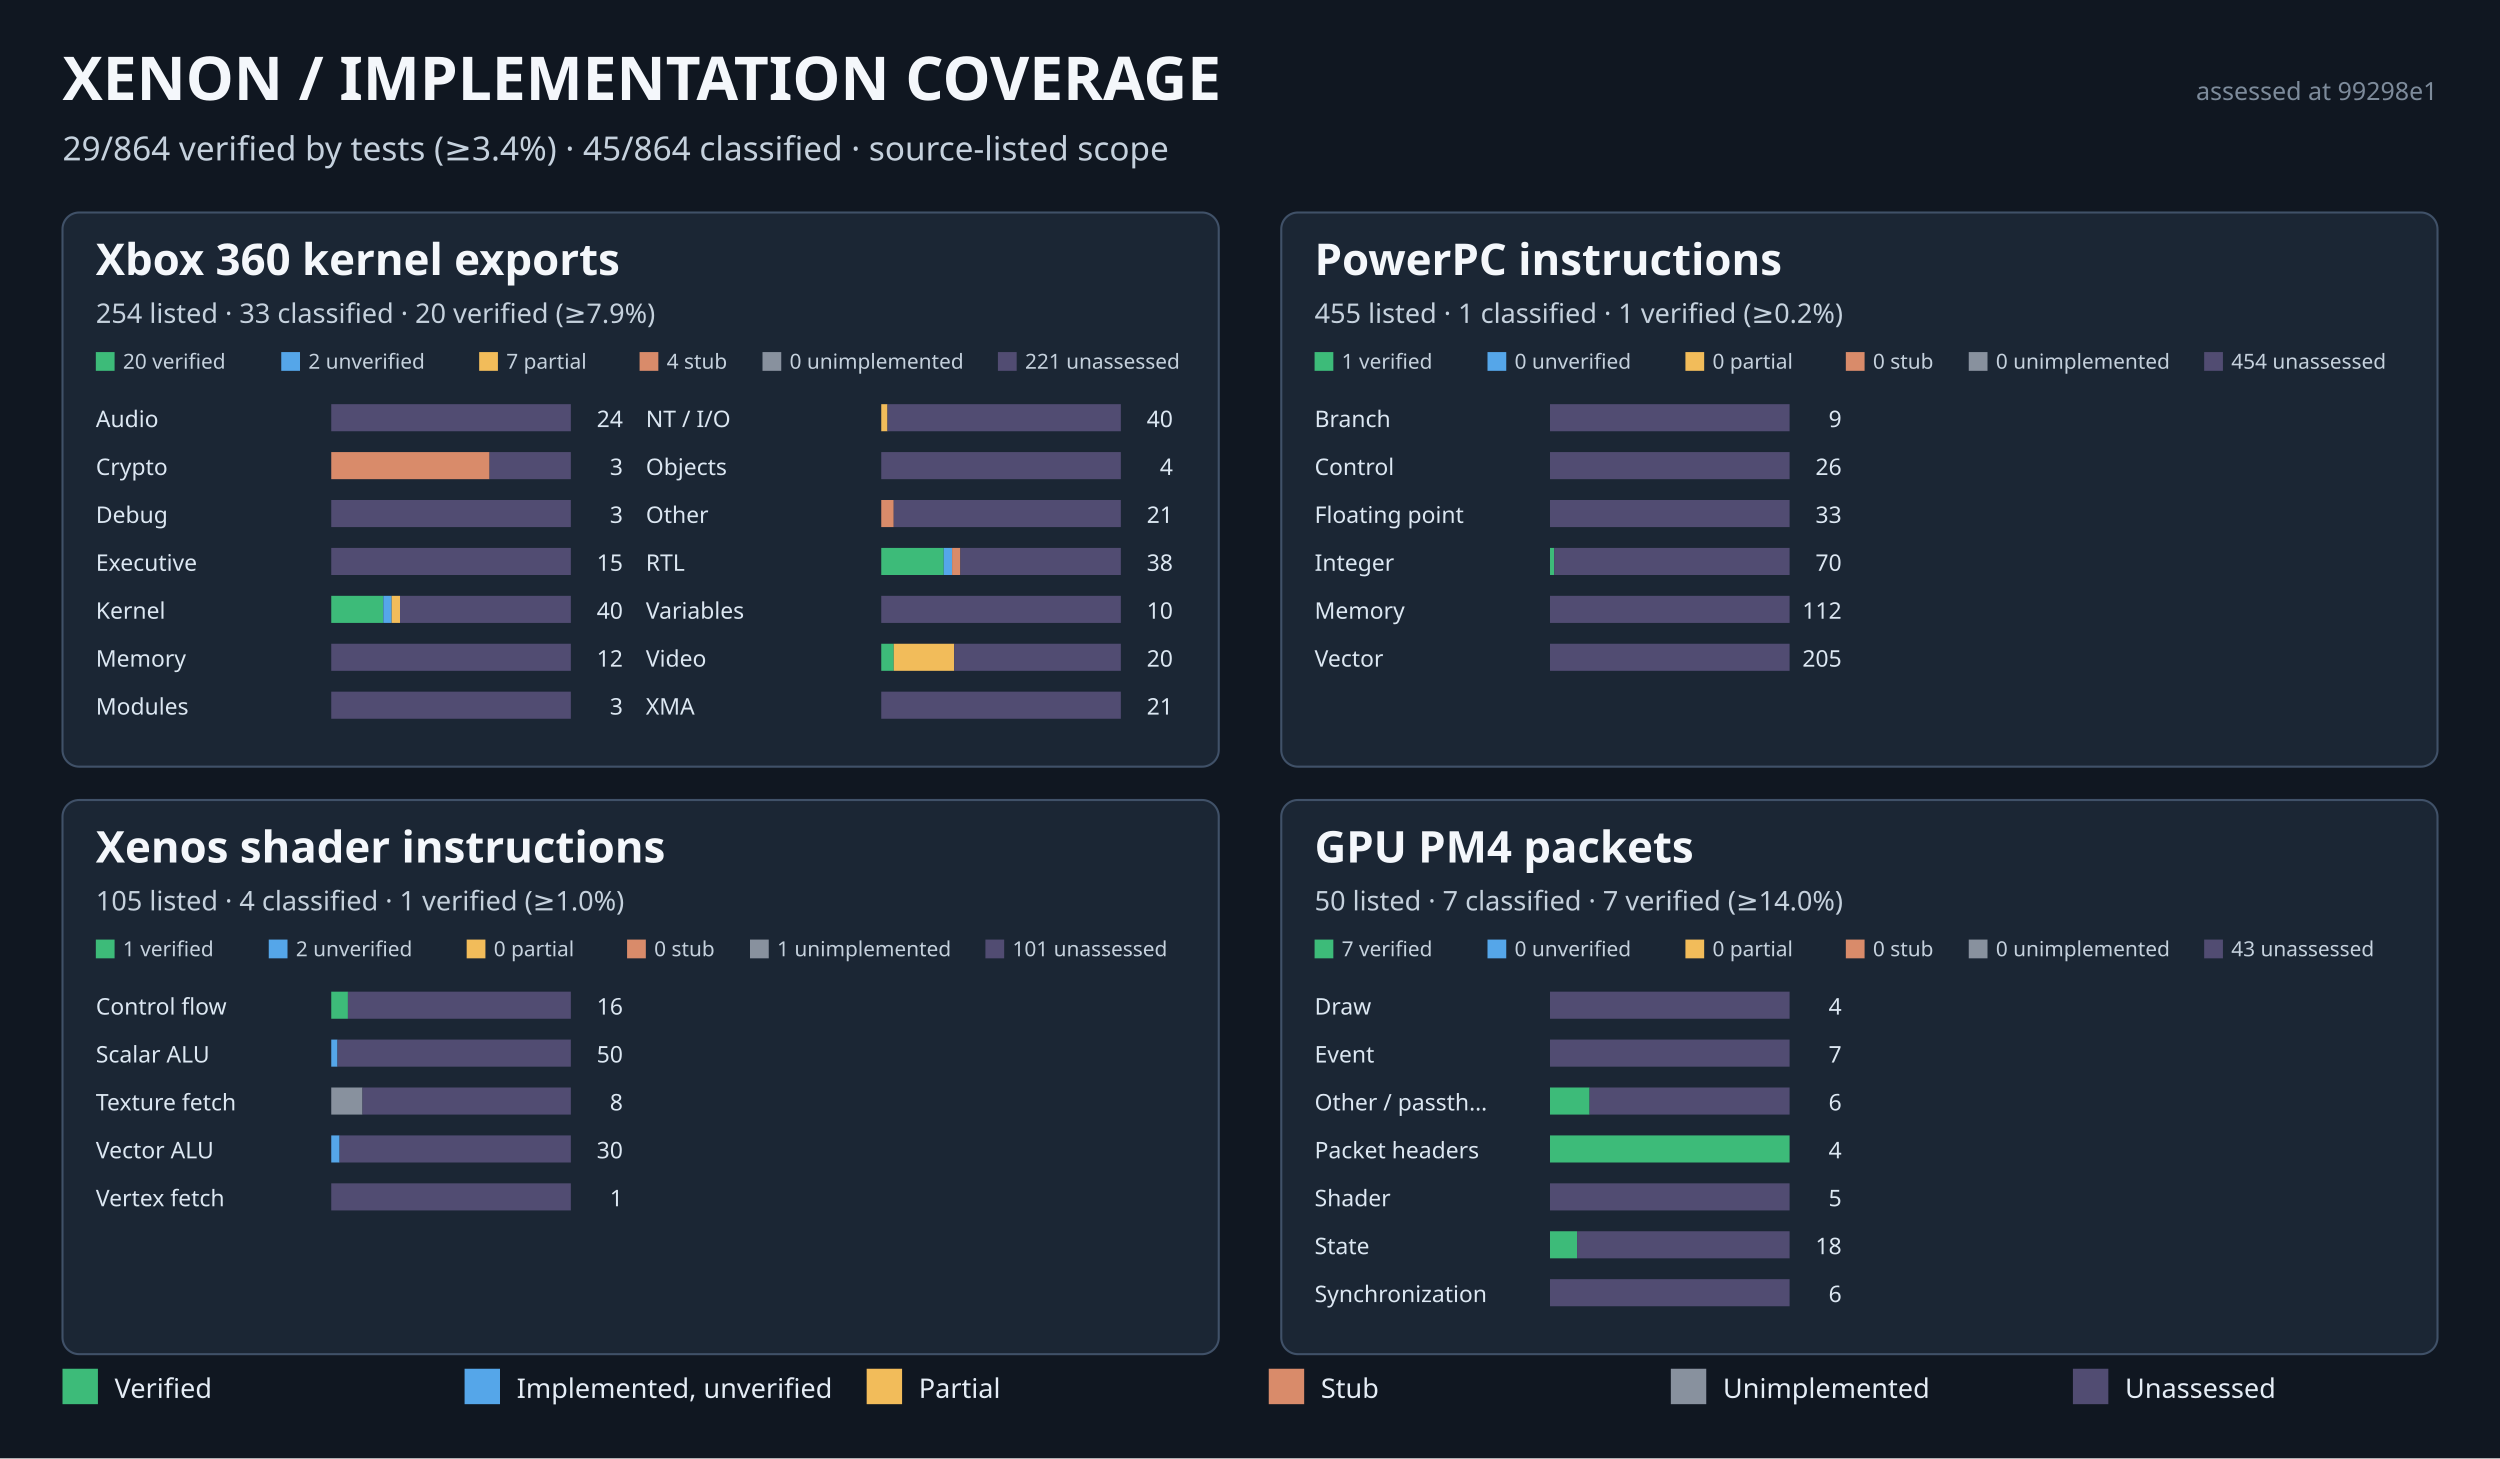
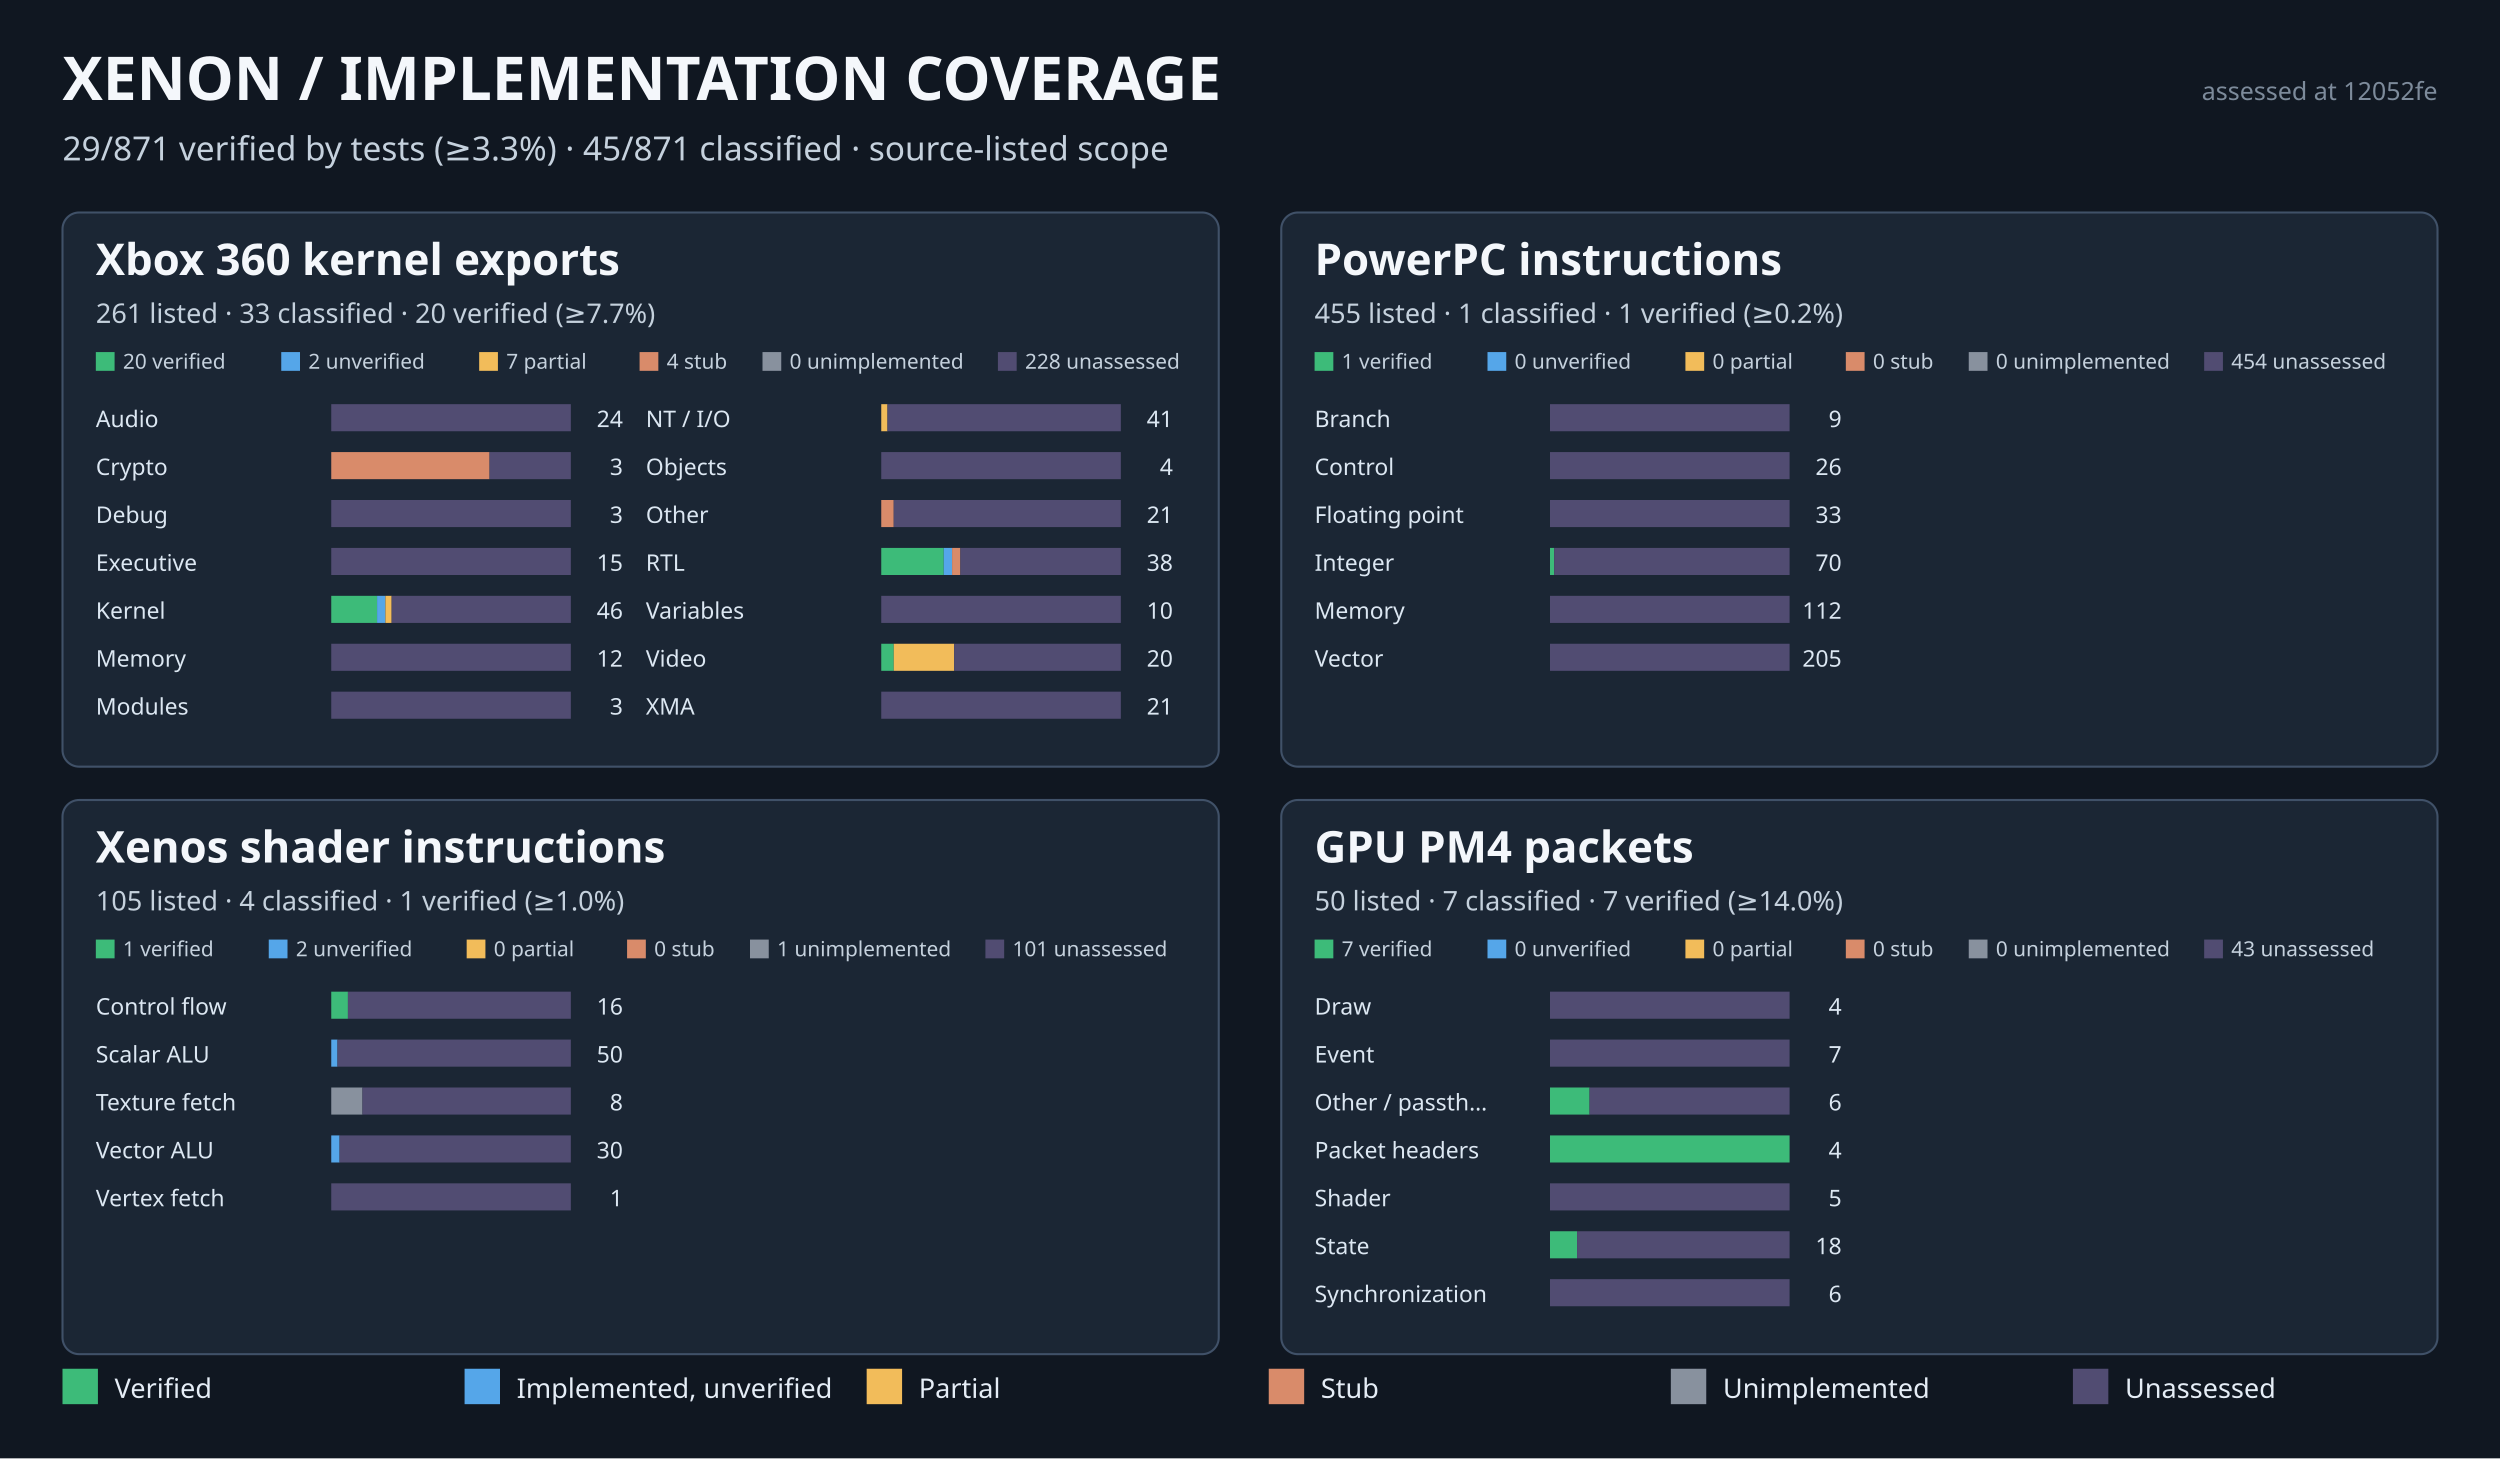
<svg xmlns="http://www.w3.org/2000/svg" width="1200" height="700" viewBox="0 0 1200 700" role="img" aria-labelledby="title desc">
  <rect width="1200" height="700" fill="#101721" />
  <text x="30" y="48" fill="#f4f7fb" font-size="29" font-weight="700" font-family="sans-serif">XENON  /  IMPLEMENTATION COVERAGE</text>
-   <text x="30" y="77" fill="#c5d1dd" font-size="16" font-family="sans-serif">29/864 verified by tests (≥3.4%)  ·  45/864 classified  ·  source-listed scope</text>
-   <text x="1170" y="48" text-anchor="end" fill="#7d8b9b" font-size="12" font-family="sans-serif">assessed at 99298e1</text>
+   <text x="30" y="77" fill="#c5d1dd" font-size="16" font-family="sans-serif">29/871 verified by tests (≥3.3%)  ·  45/871 classified  ·  source-listed scope</text>
+   <text x="1170" y="48" text-anchor="end" fill="#7d8b9b" font-size="12" font-family="sans-serif">assessed at 12052fe</text>
  <rect x="30" y="102" width="555" height="266" rx="8" fill="#1b2634" stroke="#405168" />
  <text x="46" y="132" fill="#f4f7fb" font-size="21" font-family="sans-serif" font-weight="700">Xbox 360 kernel exports</text>
-   <text x="46" y="155" fill="#c5d1dd" font-size="13" font-family="sans-serif">254 listed  ·  33 classified  ·  20 verified (≥7.9%)</text>
+   <text x="46" y="155" fill="#c5d1dd" font-size="13" font-family="sans-serif">261 listed  ·  33 classified  ·  20 verified (≥7.7%)</text>
  <rect x="46.0" y="169" width="9" height="9" fill="#3dbb79" />
  <text x="59.0" y="177" fill="#c5d1dd" font-size="10" font-family="sans-serif">20 verified</text>
  <rect x="135.0" y="169" width="9" height="9" fill="#55a6e9" />
  <text x="148.0" y="177" fill="#c5d1dd" font-size="10" font-family="sans-serif">2 unverified</text>
  <rect x="230.0" y="169" width="9" height="9" fill="#f2bc5a" />
  <text x="243.0" y="177" fill="#c5d1dd" font-size="10" font-family="sans-serif">7 partial</text>
  <rect x="307.0" y="169" width="9" height="9" fill="#d98b6a" />
  <text x="320.0" y="177" fill="#c5d1dd" font-size="10" font-family="sans-serif">4 stub</text>
  <rect x="366.0" y="169" width="9" height="9" fill="#88919e" />
  <text x="379.0" y="177" fill="#c5d1dd" font-size="10" font-family="sans-serif">0 unimplemented</text>
  <rect x="479.0" y="169" width="9" height="9" fill="#514c72" />
-   <text x="492.0" y="177" fill="#c5d1dd" font-size="10" font-family="sans-serif">221 unassessed</text>
+   <text x="492.0" y="177" fill="#c5d1dd" font-size="10" font-family="sans-serif">228 unassessed</text>
  <text x="46" y="205" fill="#dce7f2" font-size="11" font-family="sans-serif">Audio</text>
  <rect x="159" y="194" width="115" height="13" fill="#514c72" />
  <text x="299" y="205" text-anchor="end" fill="#dce7f2" font-size="11" font-family="sans-serif">24</text>
  <text x="46" y="228" fill="#dce7f2" font-size="11" font-family="sans-serif">Crypto</text>
  <rect x="159" y="217" width="76" height="13" fill="#d98b6a" />
  <rect x="235" y="217" width="39" height="13" fill="#514c72" />
  <text x="299" y="228" text-anchor="end" fill="#dce7f2" font-size="11" font-family="sans-serif">3</text>
  <text x="46" y="251" fill="#dce7f2" font-size="11" font-family="sans-serif">Debug</text>
  <rect x="159" y="240" width="115" height="13" fill="#514c72" />
  <text x="299" y="251" text-anchor="end" fill="#dce7f2" font-size="11" font-family="sans-serif">3</text>
  <text x="46" y="274" fill="#dce7f2" font-size="11" font-family="sans-serif">Executive</text>
  <rect x="159" y="263" width="115" height="13" fill="#514c72" />
  <text x="299" y="274" text-anchor="end" fill="#dce7f2" font-size="11" font-family="sans-serif">15</text>
  <text x="46" y="297" fill="#dce7f2" font-size="11" font-family="sans-serif">Kernel</text>
-   <rect x="159" y="286" width="25" height="13" fill="#3dbb79" />
-   <rect x="184" y="286" width="4" height="13" fill="#55a6e9" />
-   <rect x="188" y="286" width="4" height="13" fill="#f2bc5a" />
-   <rect x="192" y="286" width="82" height="13" fill="#514c72" />
-   <text x="299" y="297" text-anchor="end" fill="#dce7f2" font-size="11" font-family="sans-serif">40</text>
+   <rect x="159" y="286" width="22" height="13" fill="#3dbb79" />
+   <rect x="181" y="286" width="4" height="13" fill="#55a6e9" />
+   <rect x="185" y="286" width="3" height="13" fill="#f2bc5a" />
+   <rect x="188" y="286" width="86" height="13" fill="#514c72" />
+   <text x="299" y="297" text-anchor="end" fill="#dce7f2" font-size="11" font-family="sans-serif">46</text>
  <text x="46" y="320" fill="#dce7f2" font-size="11" font-family="sans-serif">Memory</text>
  <rect x="159" y="309" width="115" height="13" fill="#514c72" />
  <text x="299" y="320" text-anchor="end" fill="#dce7f2" font-size="11" font-family="sans-serif">12</text>
  <text x="46" y="343" fill="#dce7f2" font-size="11" font-family="sans-serif">Modules</text>
  <rect x="159" y="332" width="115" height="13" fill="#514c72" />
  <text x="299" y="343" text-anchor="end" fill="#dce7f2" font-size="11" font-family="sans-serif">3</text>
  <text x="310" y="205" fill="#dce7f2" font-size="11" font-family="sans-serif">NT / I/O</text>
  <rect x="423" y="194" width="3" height="13" fill="#f2bc5a" />
  <rect x="426" y="194" width="112" height="13" fill="#514c72" />
-   <text x="563" y="205" text-anchor="end" fill="#dce7f2" font-size="11" font-family="sans-serif">40</text>
+   <text x="563" y="205" text-anchor="end" fill="#dce7f2" font-size="11" font-family="sans-serif">41</text>
  <text x="310" y="228" fill="#dce7f2" font-size="11" font-family="sans-serif">Objects</text>
  <rect x="423" y="217" width="115" height="13" fill="#514c72" />
  <text x="563" y="228" text-anchor="end" fill="#dce7f2" font-size="11" font-family="sans-serif">4</text>
  <text x="310" y="251" fill="#dce7f2" font-size="11" font-family="sans-serif">Other</text>
  <rect x="423" y="240" width="6" height="13" fill="#d98b6a" />
  <rect x="429" y="240" width="109" height="13" fill="#514c72" />
  <text x="563" y="251" text-anchor="end" fill="#dce7f2" font-size="11" font-family="sans-serif">21</text>
  <text x="310" y="274" fill="#dce7f2" font-size="11" font-family="sans-serif">RTL</text>
  <rect x="423" y="263" width="30" height="13" fill="#3dbb79" />
  <rect x="453" y="263" width="4" height="13" fill="#55a6e9" />
  <rect x="457" y="263" width="4" height="13" fill="#d98b6a" />
  <rect x="461" y="263" width="77" height="13" fill="#514c72" />
  <text x="563" y="274" text-anchor="end" fill="#dce7f2" font-size="11" font-family="sans-serif">38</text>
  <text x="310" y="297" fill="#dce7f2" font-size="11" font-family="sans-serif">Variables</text>
  <rect x="423" y="286" width="115" height="13" fill="#514c72" />
  <text x="563" y="297" text-anchor="end" fill="#dce7f2" font-size="11" font-family="sans-serif">10</text>
  <text x="310" y="320" fill="#dce7f2" font-size="11" font-family="sans-serif">Video</text>
  <rect x="423" y="309" width="6" height="13" fill="#3dbb79" />
  <rect x="429" y="309" width="29" height="13" fill="#f2bc5a" />
  <rect x="458" y="309" width="80" height="13" fill="#514c72" />
  <text x="563" y="320" text-anchor="end" fill="#dce7f2" font-size="11" font-family="sans-serif">20</text>
  <text x="310" y="343" fill="#dce7f2" font-size="11" font-family="sans-serif">XMA</text>
  <rect x="423" y="332" width="115" height="13" fill="#514c72" />
  <text x="563" y="343" text-anchor="end" fill="#dce7f2" font-size="11" font-family="sans-serif">21</text>
  <rect x="615" y="102" width="555" height="266" rx="8" fill="#1b2634" stroke="#405168" />
  <text x="631" y="132" fill="#f4f7fb" font-size="21" font-family="sans-serif" font-weight="700">PowerPC instructions</text>
  <text x="631" y="155" fill="#c5d1dd" font-size="13" font-family="sans-serif">455 listed  ·  1 classified  ·  1 verified (≥0.2%)</text>
  <rect x="631.0" y="169" width="9" height="9" fill="#3dbb79" />
  <text x="644.0" y="177" fill="#c5d1dd" font-size="10" font-family="sans-serif">1 verified</text>
  <rect x="714.0" y="169" width="9" height="9" fill="#55a6e9" />
  <text x="727.0" y="177" fill="#c5d1dd" font-size="10" font-family="sans-serif">0 unverified</text>
  <rect x="809.0" y="169" width="9" height="9" fill="#f2bc5a" />
  <text x="822.0" y="177" fill="#c5d1dd" font-size="10" font-family="sans-serif">0 partial</text>
  <rect x="886.0" y="169" width="9" height="9" fill="#d98b6a" />
  <text x="899.0" y="177" fill="#c5d1dd" font-size="10" font-family="sans-serif">0 stub</text>
  <rect x="945.0" y="169" width="9" height="9" fill="#88919e" />
  <text x="958.0" y="177" fill="#c5d1dd" font-size="10" font-family="sans-serif">0 unimplemented</text>
  <rect x="1058.0" y="169" width="9" height="9" fill="#514c72" />
  <text x="1071.0" y="177" fill="#c5d1dd" font-size="10" font-family="sans-serif">454 unassessed</text>
  <text x="631" y="205" fill="#dce7f2" font-size="11" font-family="sans-serif">Branch</text>
  <rect x="744" y="194" width="115" height="13" fill="#514c72" />
  <text x="884" y="205" text-anchor="end" fill="#dce7f2" font-size="11" font-family="sans-serif">9</text>
  <text x="631" y="228" fill="#dce7f2" font-size="11" font-family="sans-serif">Control</text>
  <rect x="744" y="217" width="115" height="13" fill="#514c72" />
  <text x="884" y="228" text-anchor="end" fill="#dce7f2" font-size="11" font-family="sans-serif">26</text>
  <text x="631" y="251" fill="#dce7f2" font-size="11" font-family="sans-serif">Floating point</text>
  <rect x="744" y="240" width="115" height="13" fill="#514c72" />
  <text x="884" y="251" text-anchor="end" fill="#dce7f2" font-size="11" font-family="sans-serif">33</text>
  <text x="631" y="274" fill="#dce7f2" font-size="11" font-family="sans-serif">Integer</text>
  <rect x="744" y="263" width="2" height="13" fill="#3dbb79" />
  <rect x="746" y="263" width="113" height="13" fill="#514c72" />
  <text x="884" y="274" text-anchor="end" fill="#dce7f2" font-size="11" font-family="sans-serif">70</text>
  <text x="631" y="297" fill="#dce7f2" font-size="11" font-family="sans-serif">Memory</text>
  <rect x="744" y="286" width="115" height="13" fill="#514c72" />
  <text x="884" y="297" text-anchor="end" fill="#dce7f2" font-size="11" font-family="sans-serif">112</text>
  <text x="631" y="320" fill="#dce7f2" font-size="11" font-family="sans-serif">Vector</text>
  <rect x="744" y="309" width="115" height="13" fill="#514c72" />
  <text x="884" y="320" text-anchor="end" fill="#dce7f2" font-size="11" font-family="sans-serif">205</text>
  <rect x="30" y="384" width="555" height="266" rx="8" fill="#1b2634" stroke="#405168" />
  <text x="46" y="414" fill="#f4f7fb" font-size="21" font-family="sans-serif" font-weight="700">Xenos shader instructions</text>
  <text x="46" y="437" fill="#c5d1dd" font-size="13" font-family="sans-serif">105 listed  ·  4 classified  ·  1 verified (≥1.0%)</text>
  <rect x="46.0" y="451" width="9" height="9" fill="#3dbb79" />
  <text x="59.0" y="459" fill="#c5d1dd" font-size="10" font-family="sans-serif">1 verified</text>
  <rect x="129.0" y="451" width="9" height="9" fill="#55a6e9" />
  <text x="142.0" y="459" fill="#c5d1dd" font-size="10" font-family="sans-serif">2 unverified</text>
  <rect x="224.0" y="451" width="9" height="9" fill="#f2bc5a" />
  <text x="237.0" y="459" fill="#c5d1dd" font-size="10" font-family="sans-serif">0 partial</text>
  <rect x="301.0" y="451" width="9" height="9" fill="#d98b6a" />
  <text x="314.0" y="459" fill="#c5d1dd" font-size="10" font-family="sans-serif">0 stub</text>
  <rect x="360.0" y="451" width="9" height="9" fill="#88919e" />
  <text x="373.0" y="459" fill="#c5d1dd" font-size="10" font-family="sans-serif">1 unimplemented</text>
  <rect x="473.0" y="451" width="9" height="9" fill="#514c72" />
  <text x="486.0" y="459" fill="#c5d1dd" font-size="10" font-family="sans-serif">101 unassessed</text>
  <text x="46" y="487" fill="#dce7f2" font-size="11" font-family="sans-serif">Control flow</text>
  <rect x="159" y="476" width="8" height="13" fill="#3dbb79" />
  <rect x="167" y="476" width="107" height="13" fill="#514c72" />
  <text x="299" y="487" text-anchor="end" fill="#dce7f2" font-size="11" font-family="sans-serif">16</text>
  <text x="46" y="510" fill="#dce7f2" font-size="11" font-family="sans-serif">Scalar ALU</text>
  <rect x="159" y="499" width="3" height="13" fill="#55a6e9" />
  <rect x="162" y="499" width="112" height="13" fill="#514c72" />
  <text x="299" y="510" text-anchor="end" fill="#dce7f2" font-size="11" font-family="sans-serif">50</text>
  <text x="46" y="533" fill="#dce7f2" font-size="11" font-family="sans-serif">Texture fetch</text>
  <rect x="159" y="522" width="15" height="13" fill="#88919e" />
  <rect x="174" y="522" width="100" height="13" fill="#514c72" />
  <text x="299" y="533" text-anchor="end" fill="#dce7f2" font-size="11" font-family="sans-serif">8</text>
  <text x="46" y="556" fill="#dce7f2" font-size="11" font-family="sans-serif">Vector ALU</text>
  <rect x="159" y="545" width="4" height="13" fill="#55a6e9" />
  <rect x="163" y="545" width="111" height="13" fill="#514c72" />
  <text x="299" y="556" text-anchor="end" fill="#dce7f2" font-size="11" font-family="sans-serif">30</text>
  <text x="46" y="579" fill="#dce7f2" font-size="11" font-family="sans-serif">Vertex fetch</text>
  <rect x="159" y="568" width="115" height="13" fill="#514c72" />
  <text x="299" y="579" text-anchor="end" fill="#dce7f2" font-size="11" font-family="sans-serif">1</text>
  <rect x="615" y="384" width="555" height="266" rx="8" fill="#1b2634" stroke="#405168" />
  <text x="631" y="414" fill="#f4f7fb" font-size="21" font-family="sans-serif" font-weight="700">GPU PM4 packets</text>
  <text x="631" y="437" fill="#c5d1dd" font-size="13" font-family="sans-serif">50 listed  ·  7 classified  ·  7 verified (≥14.0%)</text>
  <rect x="631.0" y="451" width="9" height="9" fill="#3dbb79" />
  <text x="644.0" y="459" fill="#c5d1dd" font-size="10" font-family="sans-serif">7 verified</text>
  <rect x="714.0" y="451" width="9" height="9" fill="#55a6e9" />
  <text x="727.0" y="459" fill="#c5d1dd" font-size="10" font-family="sans-serif">0 unverified</text>
  <rect x="809.0" y="451" width="9" height="9" fill="#f2bc5a" />
  <text x="822.0" y="459" fill="#c5d1dd" font-size="10" font-family="sans-serif">0 partial</text>
  <rect x="886.0" y="451" width="9" height="9" fill="#d98b6a" />
  <text x="899.0" y="459" fill="#c5d1dd" font-size="10" font-family="sans-serif">0 stub</text>
  <rect x="945.0" y="451" width="9" height="9" fill="#88919e" />
  <text x="958.0" y="459" fill="#c5d1dd" font-size="10" font-family="sans-serif">0 unimplemented</text>
  <rect x="1058.0" y="451" width="9" height="9" fill="#514c72" />
  <text x="1071.0" y="459" fill="#c5d1dd" font-size="10" font-family="sans-serif">43 unassessed</text>
  <text x="631" y="487" fill="#dce7f2" font-size="11" font-family="sans-serif">Draw</text>
  <rect x="744" y="476" width="115" height="13" fill="#514c72" />
  <text x="884" y="487" text-anchor="end" fill="#dce7f2" font-size="11" font-family="sans-serif">4</text>
  <text x="631" y="510" fill="#dce7f2" font-size="11" font-family="sans-serif">Event</text>
  <rect x="744" y="499" width="115" height="13" fill="#514c72" />
  <text x="884" y="510" text-anchor="end" fill="#dce7f2" font-size="11" font-family="sans-serif">7</text>
  <text x="631" y="533" fill="#dce7f2" font-size="11" font-family="sans-serif">Other / passth…</text>
  <rect x="744" y="522" width="19" height="13" fill="#3dbb79" />
  <rect x="763" y="522" width="96" height="13" fill="#514c72" />
  <text x="884" y="533" text-anchor="end" fill="#dce7f2" font-size="11" font-family="sans-serif">6</text>
  <text x="631" y="556" fill="#dce7f2" font-size="11" font-family="sans-serif">Packet headers</text>
  <rect x="744" y="545" width="115" height="13" fill="#3dbb79" />
  <text x="884" y="556" text-anchor="end" fill="#dce7f2" font-size="11" font-family="sans-serif">4</text>
  <text x="631" y="579" fill="#dce7f2" font-size="11" font-family="sans-serif">Shader</text>
  <rect x="744" y="568" width="115" height="13" fill="#514c72" />
  <text x="884" y="579" text-anchor="end" fill="#dce7f2" font-size="11" font-family="sans-serif">5</text>
  <text x="631" y="602" fill="#dce7f2" font-size="11" font-family="sans-serif">State</text>
  <rect x="744" y="591" width="13" height="13" fill="#3dbb79" />
  <rect x="757" y="591" width="102" height="13" fill="#514c72" />
  <text x="884" y="602" text-anchor="end" fill="#dce7f2" font-size="11" font-family="sans-serif">18</text>
  <text x="631" y="625" fill="#dce7f2" font-size="11" font-family="sans-serif">Synchronization</text>
  <rect x="744" y="614" width="115" height="13" fill="#514c72" />
  <text x="884" y="625" text-anchor="end" fill="#dce7f2" font-size="11" font-family="sans-serif">6</text>
  <rect x="30" y="657" width="17" height="17" fill="#3dbb79" />
  <text x="55" y="671" fill="#e5edf6" font-size="13" font-family="sans-serif">Verified</text>
  <rect x="223" y="657" width="17" height="17" fill="#55a6e9" />
  <text x="248" y="671" fill="#e5edf6" font-size="13" font-family="sans-serif">Implemented, unverified</text>
  <rect x="416" y="657" width="17" height="17" fill="#f2bc5a" />
  <text x="441" y="671" fill="#e5edf6" font-size="13" font-family="sans-serif">Partial</text>
  <rect x="609" y="657" width="17" height="17" fill="#d98b6a" />
  <text x="634" y="671" fill="#e5edf6" font-size="13" font-family="sans-serif">Stub</text>
  <rect x="802" y="657" width="17" height="17" fill="#88919e" />
  <text x="827" y="671" fill="#e5edf6" font-size="13" font-family="sans-serif">Unimplemented</text>
  <rect x="995" y="657" width="17" height="17" fill="#514c72" />
  <text x="1020" y="671" fill="#e5edf6" font-size="13" font-family="sans-serif">Unassessed</text>
</svg>
